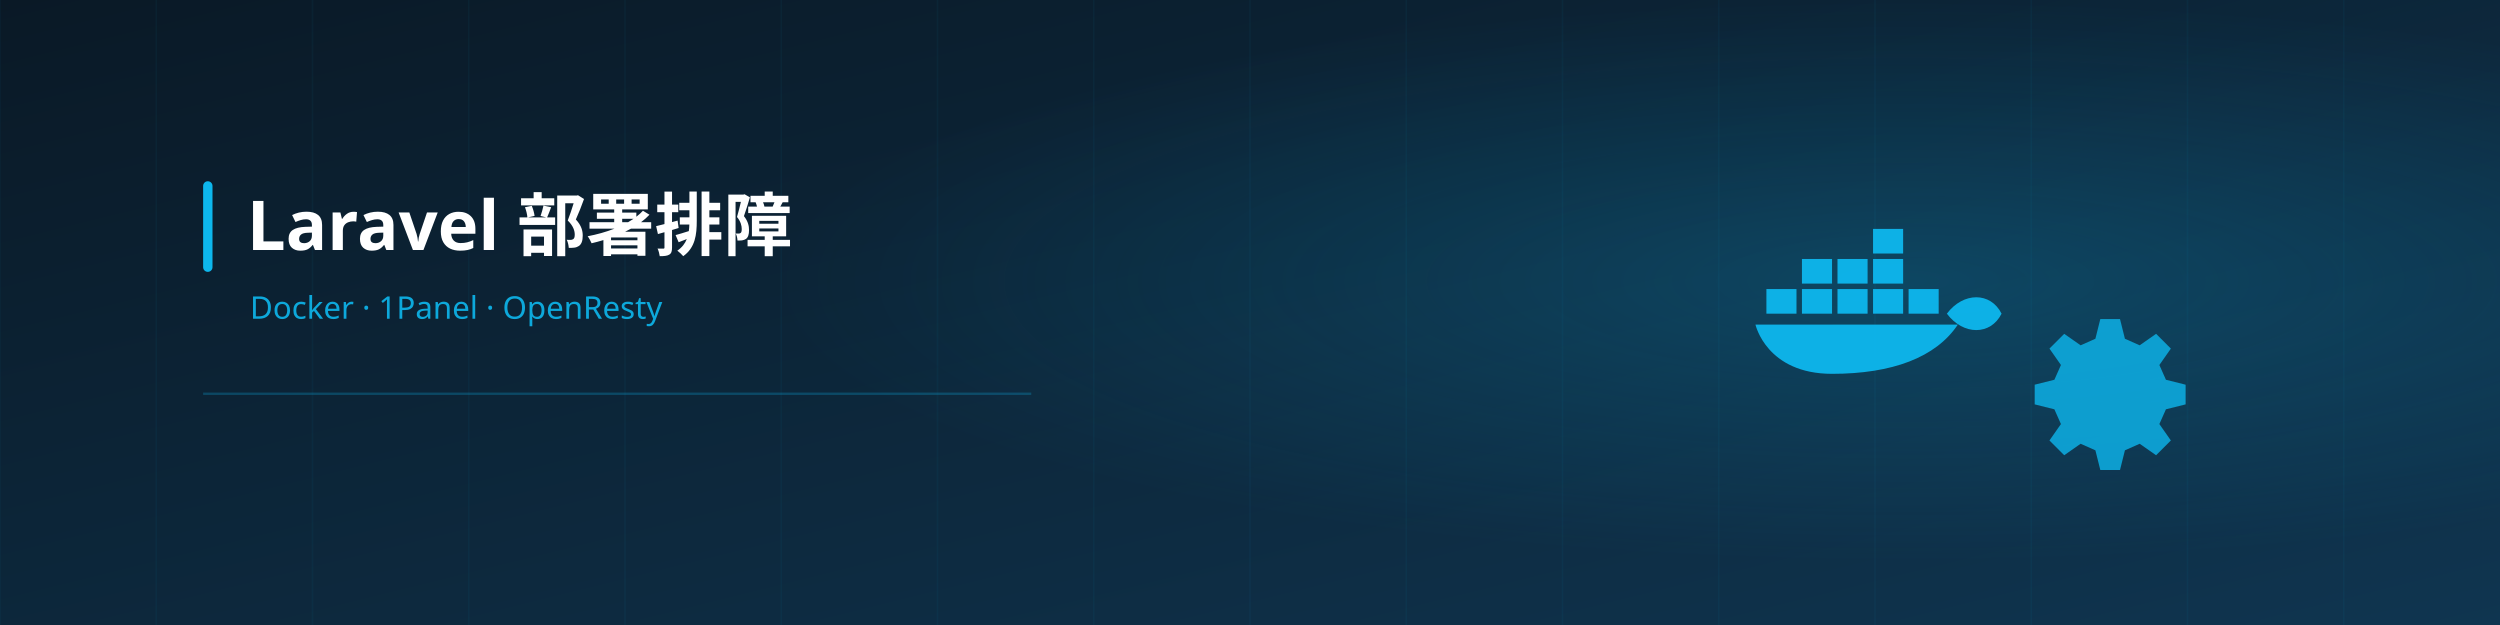
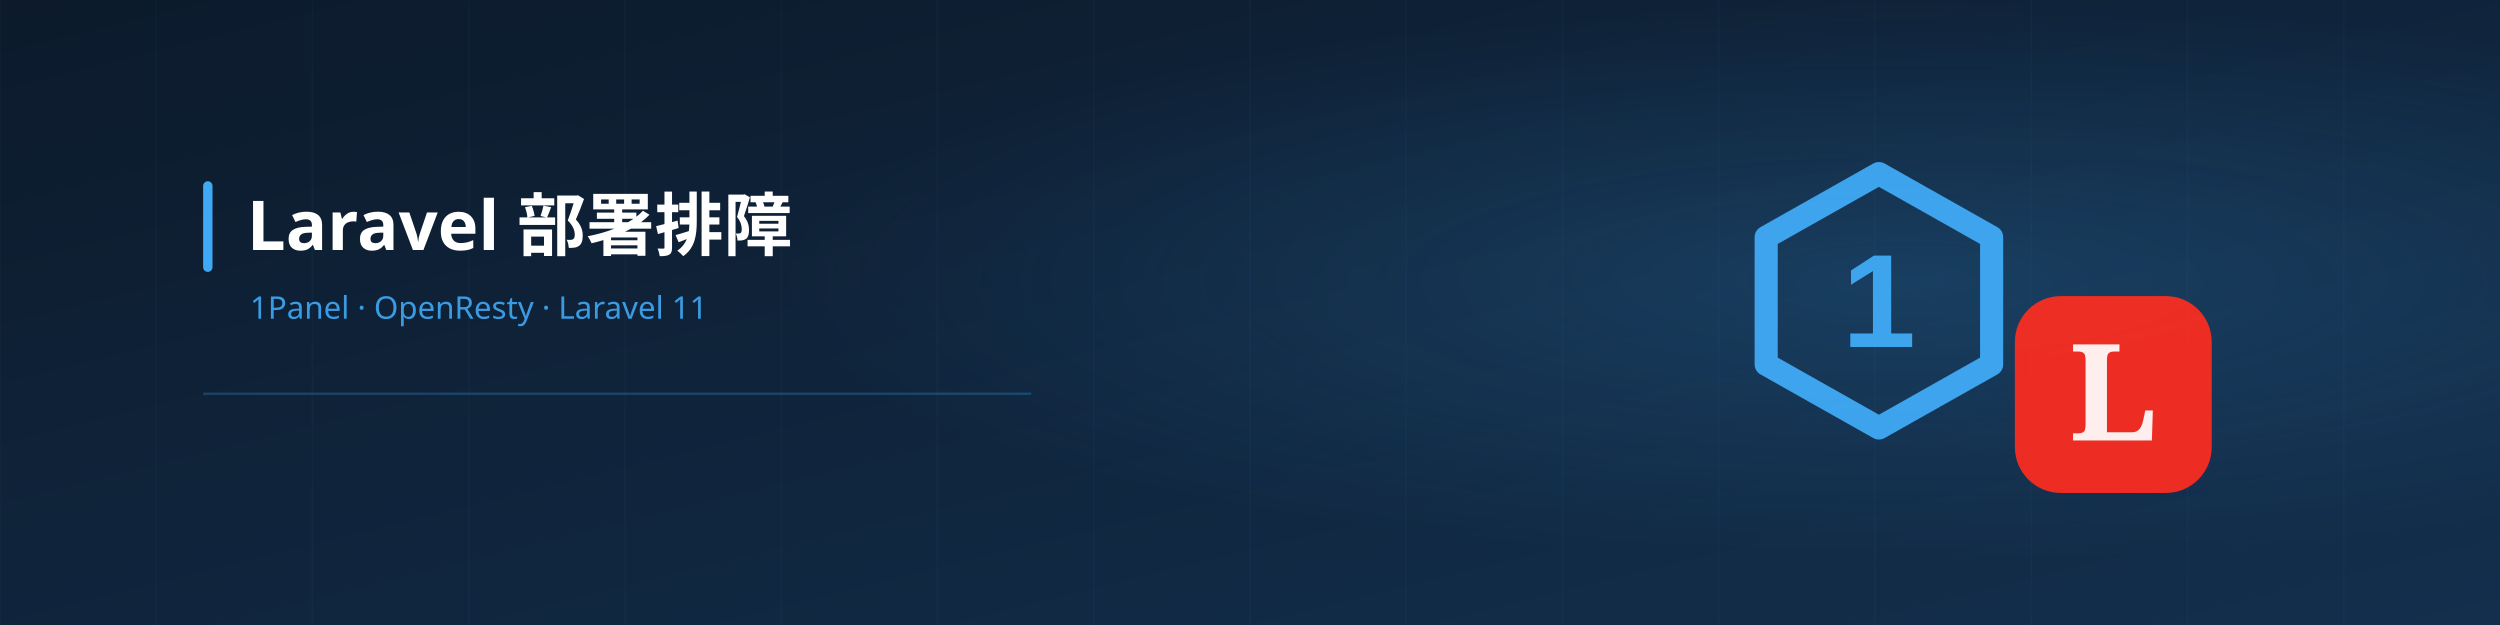
<svg xmlns="http://www.w3.org/2000/svg" width="1600" height="400" viewBox="0 0 1600 400" font-family="Microsoft YaHei, PingFang SC, sans-serif">
  <defs>
    <linearGradient id="bg" x1="0" y1="0" x2="1" y2="1">
-       <stop offset="0%" stop-color="#0a1926" />
-       <stop offset="100%" stop-color="#0f3550" />
+       <stop offset="0%" stop-color="#0c1a2b" />
+       <stop offset="100%" stop-color="#132f4d" />
    </linearGradient>
    <radialGradient id="glow" cx="76%" cy="45%" r="45%">
-       <stop offset="0%" stop-color="#0db7ed" stop-opacity="0.20" />
-       <stop offset="100%" stop-color="#0db7ed" stop-opacity="0" />
+       <stop offset="0%" stop-color="#3fa9f5" stop-opacity="0.18" />
+       <stop offset="100%" stop-color="#3fa9f5" stop-opacity="0" />
    </radialGradient>
  </defs>
  <rect width="1600" height="400" fill="url(#bg)" />
  <rect width="1600" height="400" fill="url(#glow)" />
-   <g stroke="#0db7ed" stroke-opacity="0.045" stroke-width="1">
+   <g stroke="#3fa9f5" stroke-opacity="0.04" stroke-width="1">
    <line x1="0" y1="0" x2="0" y2="400" />
    <line x1="100" y1="0" x2="100" y2="400" />
    <line x1="200" y1="0" x2="200" y2="400" />
    <line x1="300" y1="0" x2="300" y2="400" />
    <line x1="400" y1="0" x2="400" y2="400" />
    <line x1="500" y1="0" x2="500" y2="400" />
    <line x1="600" y1="0" x2="600" y2="400" />
    <line x1="700" y1="0" x2="700" y2="400" />
    <line x1="800" y1="0" x2="800" y2="400" />
    <line x1="900" y1="0" x2="900" y2="400" />
    <line x1="1000" y1="0" x2="1000" y2="400" />
    <line x1="1100" y1="0" x2="1100" y2="400" />
    <line x1="1200" y1="0" x2="1200" y2="400" />
    <line x1="1300" y1="0" x2="1300" y2="400" />
    <line x1="1400" y1="0" x2="1400" y2="400" />
    <line x1="1500" y1="0" x2="1500" y2="400" />
  </g>
-   <g transform="translate(1120.00,130.75) scale(1.75)" opacity="0.95">
-     <g fill="#0db7ed">
-       <path d="M2 44 C2 44 6 62 30 62 C52 62 68 56 76 44 Z" />
-       <path d="M72 40 C78 32 88 32 92 40 C88 48 78 48 72 40 Z" />
-       <path d="M6 40 h11 v-9 h-11 z" />
-       <path d="M19 40 h11 v-9 h-11 z" />
-       <path d="M32 40 h11 v-9 h-11 z" />
-       <path d="M45 40 h11 v-9 h-11 z" />
-       <path d="M58 40 h11 v-9 h-11 z" />
-       <path d="M19 29 h11 v-9 h-11 z" />
-       <path d="M32 29 h11 v-9 h-11 z" />
-       <path d="M45 29 h11 v-9 h-11 z" />
-       <path d="M45 18 h11 v-9 h-11 z" />
+   <g transform="translate(1110.00,100.00) scale(1.85)" opacity="0.95">
+     <g fill="none" stroke="#3fa9f5" stroke-width="8" stroke-linecap="round" stroke-linejoin="round">
+       <path d="M50 6 L89 28 V72 L50 94 L11 72 V28 Z" />
    </g>
+     <text x="50" y="66" text-anchor="middle" font-size="46" font-weight="bold" font-family="Arial, sans-serif" fill="#3fa9f5">1</text>
  </g>
-   <g transform="translate(1298.00,200.00) scale(1.05)" opacity="0.8">
-     <g fill="#0db7ed" fill-rule="evenodd">
-       <path d="M44 4 h12 l3 12 9 4 10-7 9 9-7 10 4 9 12 3 v12 l-12 3-4 9 7 10-9 9-10-7-9 4-3 12 h-12 l-3-12-9-4-10 7-9-9 7-10-4-9-12-3 v-12 l12-3 4-9-7-10 9-9 10 7 9-4 z" />
-       <path d="M50 33 A17 17 0 1 0 50 67 A17 17 0 1 0 50 33 Z" />
-     </g>
-   </g>
-   <rect x="130" y="116" width="6" height="58" fill="#0db7ed" rx="3" />
+   <rect x="1289.5" y="189.5" width="126" height="126" rx="29.4" fill="#ff2d20" fill-opacity="0.92" />
+   <text x="1352.5" y="281.9" text-anchor="middle" font-size="86.1" font-weight="bold" font-family="Georgia, serif" fill="#ffffff" opacity="0.92">L</text>
+   <rect x="130" y="116" width="6" height="58" fill="#3fa9f5" rx="3" />
  <text x="158" y="160" font-size="44" font-weight="bold" fill="#ffffff">Laravel 部署排障</text>
-   <text x="160" y="204" font-size="20" fill="#0db7ed" opacity="0.9">Docker · 1Panel · OpenResty</text>
-   <line x1="130" y1="252" x2="660" y2="252" stroke="#0db7ed" stroke-opacity="0.25" stroke-width="1.5" />
+   <text x="160" y="204" font-size="20" fill="#3fa9f5" opacity="0.9">1Panel · OpenResty · Laravel 11</text>
+   <line x1="130" y1="252" x2="660" y2="252" stroke="#3fa9f5" stroke-opacity="0.25" stroke-width="1.5" />
</svg>
